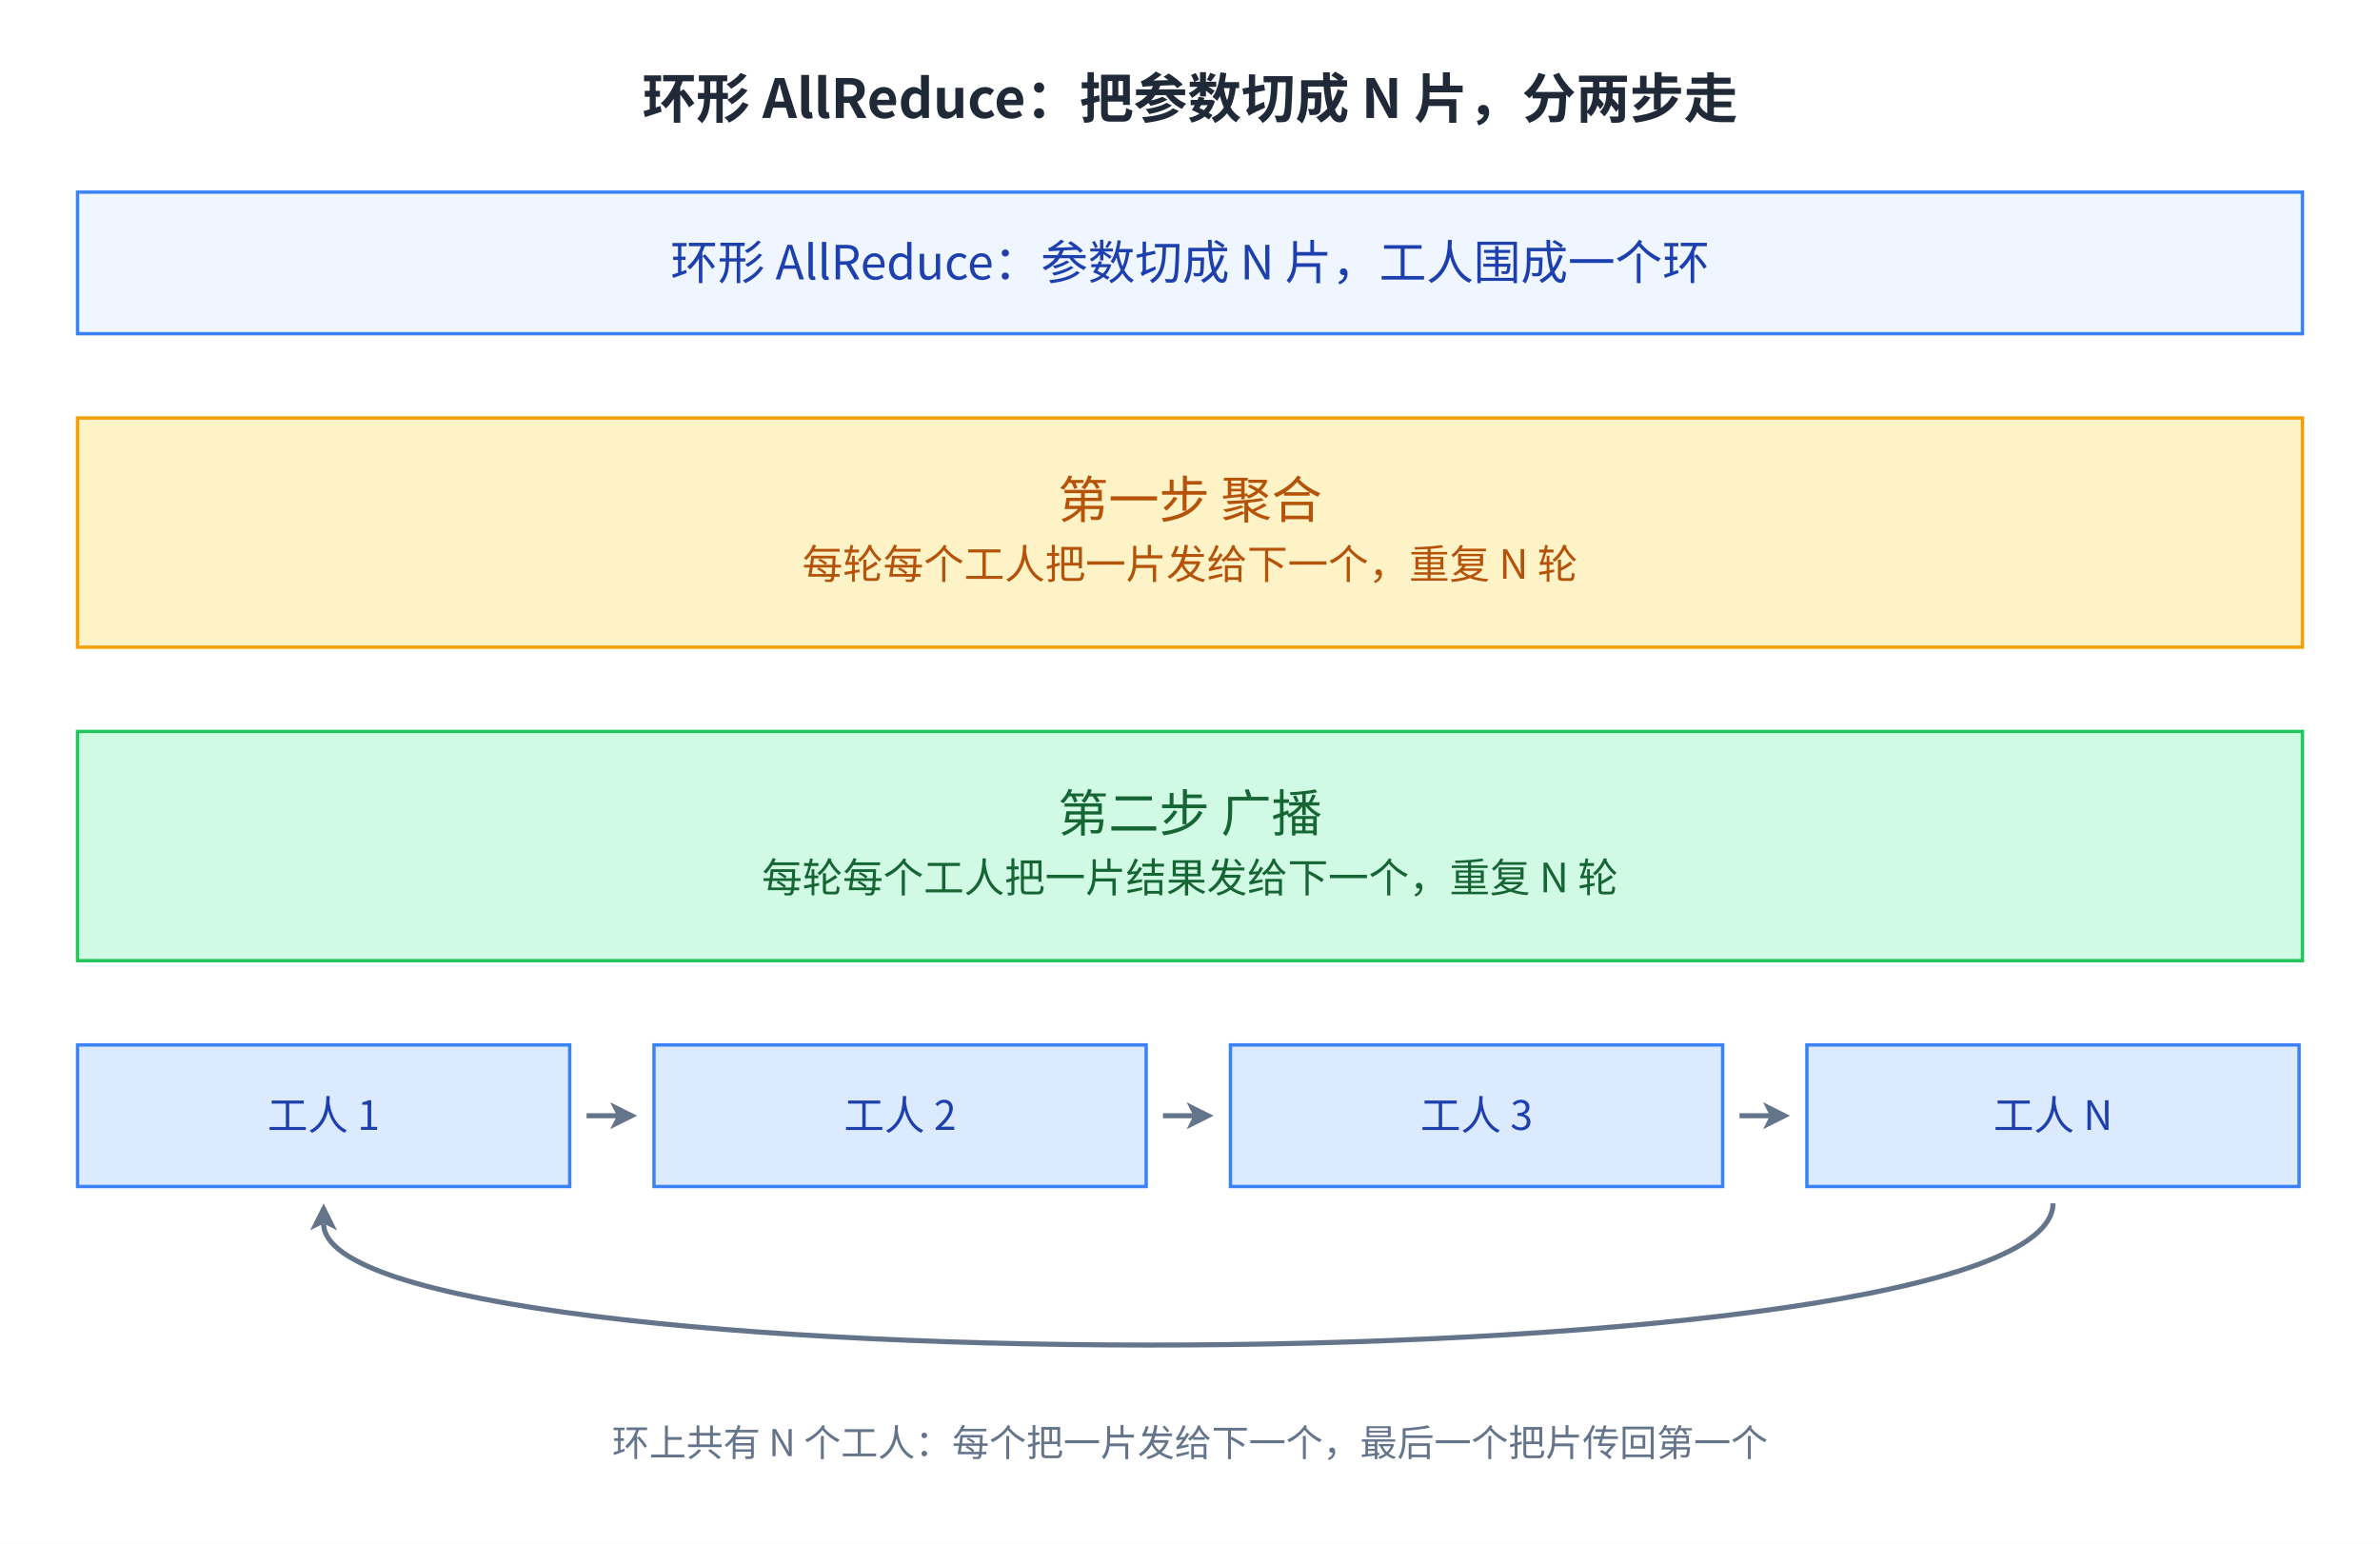
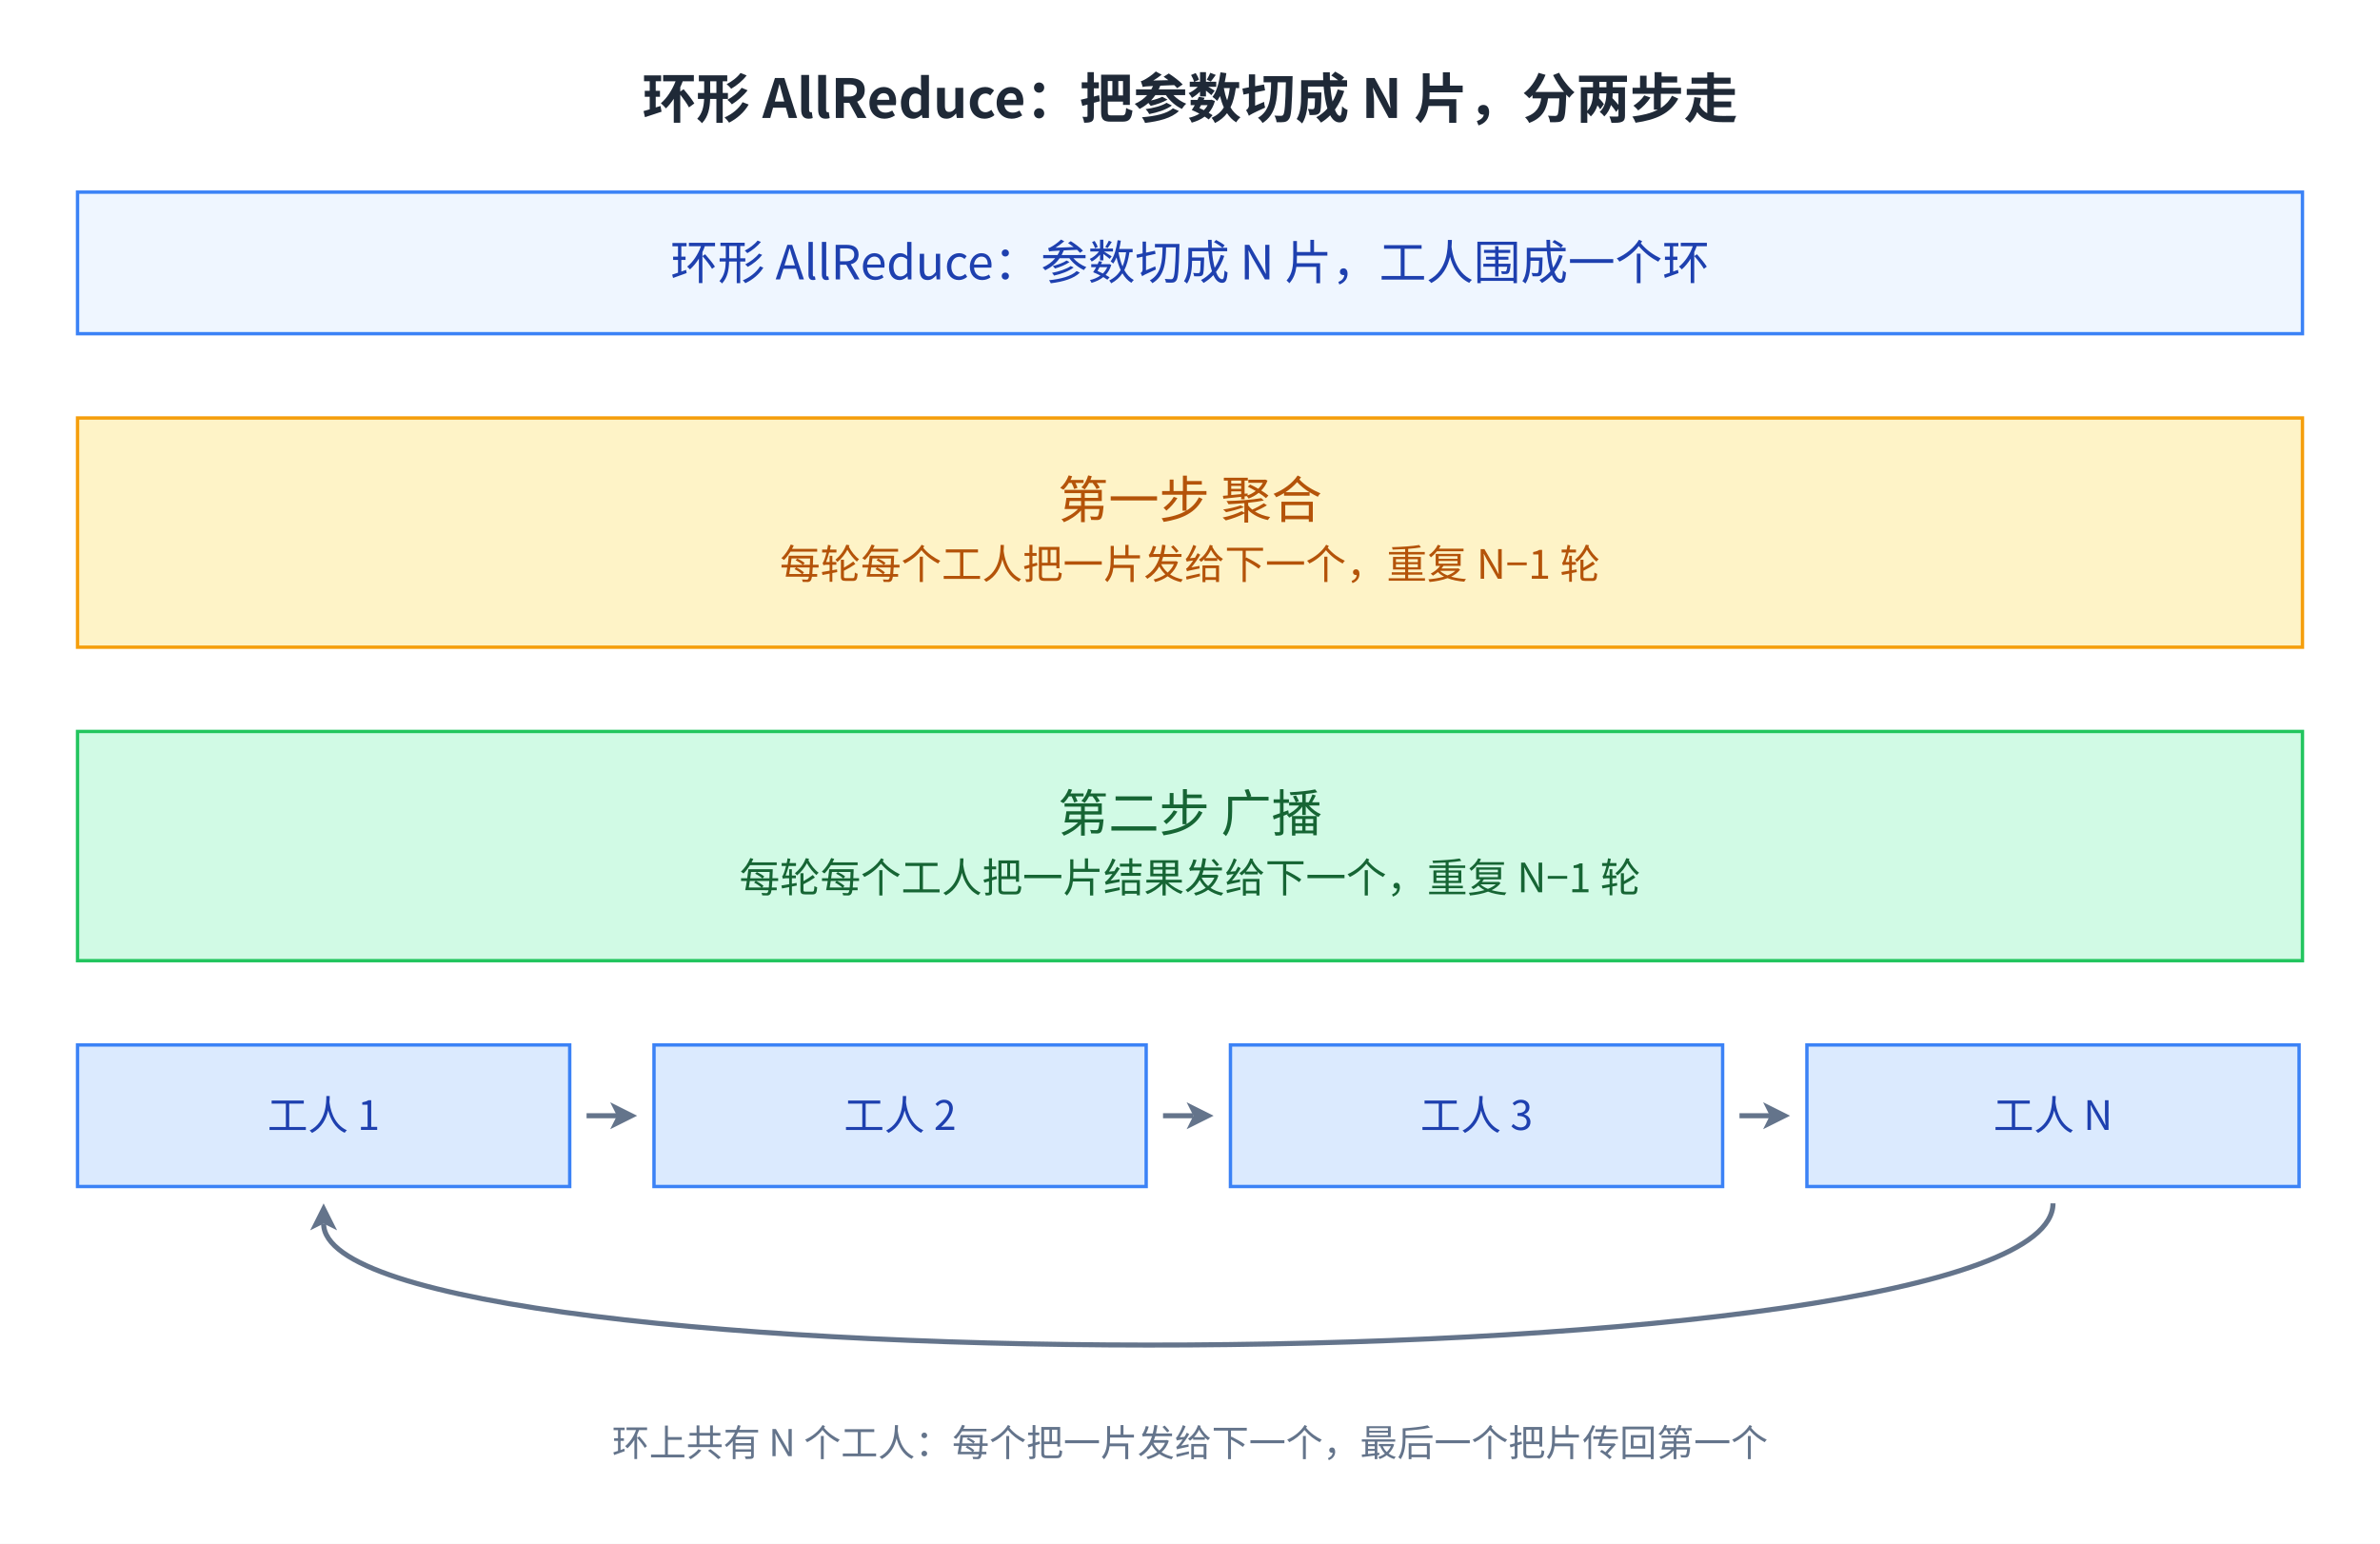
<svg xmlns="http://www.w3.org/2000/svg" viewBox="2 13.0 706 458" width="706" height="458" role="img" aria-labelledby="fig-ml-parallelization-1-8-title fig-ml-parallelization-1-8-desc">
  <defs>
    <style>
      text { font-family: 'PingFang SC', 'Microsoft YaHei', 'Noto Sans CJK SC', system-ui, sans-serif; }
    </style>
    <marker id="arrow" markerWidth="8" markerHeight="8" refX="2" refY="4" orient="auto" markerUnits="userSpaceOnUse">
      <path d="M0,0 L8,4 L0,8 L2,4 z" fill="#64748b" />
    </marker>
  </defs>
  <rect x="2" y="13.0" width="706" height="458" fill="#ffffff" />
  <text x="355.0" y="48" font-size="16" font-weight="600" fill="#1f2937" text-anchor="middle">环形 AllReduce：把参数切成 N 片，分两步走</text>
  <rect x="25" y="70" width="660" height="42" fill="#eff6ff" stroke="#3b82f6" />
  <text x="355.0" y="95.9" font-size="14" fill="#1e40af" text-anchor="middle">环形 AllReduce：参数切成 N 片，工人围成一个环</text>
  <rect x="25" y="137" width="660" height="68" fill="#fef3c7" stroke="#f59e0b" />
  <text x="355.0" y="166.7" font-size="15" fill="#b45309" text-anchor="middle">第一步 聚合</text>
-   <text x="355.0" y="184.7" font-size="12" fill="#b45309" text-anchor="middle">每轮每个工人把一片发给下一个，重复 N 轮</text>
+   <text x="355.0" y="184.7" font-size="12" fill="#b45309" text-anchor="middle">每轮每个工人把一片发给下一个，重复 N−1 轮</text>
  <rect x="25" y="230" width="660" height="68" fill="#d1fae5" stroke="#22c55e" />
  <text x="355.0" y="259.7" font-size="15" fill="#166534" text-anchor="middle">第二步 广播</text>
-   <text x="355.0" y="277.7" font-size="12" fill="#166534" text-anchor="middle">每轮每个工人把一片结果发给下一个，重复 N 轮</text>
+   <text x="355.0" y="277.7" font-size="12" fill="#166534" text-anchor="middle">每轮每个工人把一片结果发给下一个，重复 N−1 轮</text>
  <rect x="25" y="323" width="146" height="42" fill="#dbeafe" stroke="#3b82f6" />
  <text x="98" y="348.2" font-size="12" fill="#1e40af" text-anchor="middle">工人 1</text>
  <rect x="196" y="323" width="146" height="42" fill="#dbeafe" stroke="#3b82f6" />
  <text x="269" y="348.2" font-size="12" fill="#1e40af" text-anchor="middle">工人 2</text>
  <rect x="367" y="323" width="146" height="42" fill="#dbeafe" stroke="#3b82f6" />
  <text x="440" y="348.2" font-size="12" fill="#1e40af" text-anchor="middle">工人 3</text>
  <rect x="538" y="323" width="146" height="42" fill="#dbeafe" stroke="#3b82f6" />
  <text x="611" y="348.2" font-size="12" fill="#1e40af" text-anchor="middle">工人 N</text>
  <path d="M176,344 L185,344" fill="none" stroke="#64748b" stroke-width="1.5" marker-end="url(#arrow)" />
  <path d="M347,344 L356,344" fill="none" stroke="#64748b" stroke-width="1.5" marker-end="url(#arrow)" />
  <path d="M518,344 L527,344" fill="none" stroke="#64748b" stroke-width="1.5" marker-end="url(#arrow)" />
  <path d="M611,370 C 611,425 98,425 98,376" fill="none" stroke="#64748b" stroke-width="1.5" marker-end="url(#arrow)" />
  <text x="355.0" y="445" font-size="11" fill="#64748b" text-anchor="middle">环上共有 N 个工人：每个把一片发给下一个，最后一个把片传回第一个</text>
</svg>
